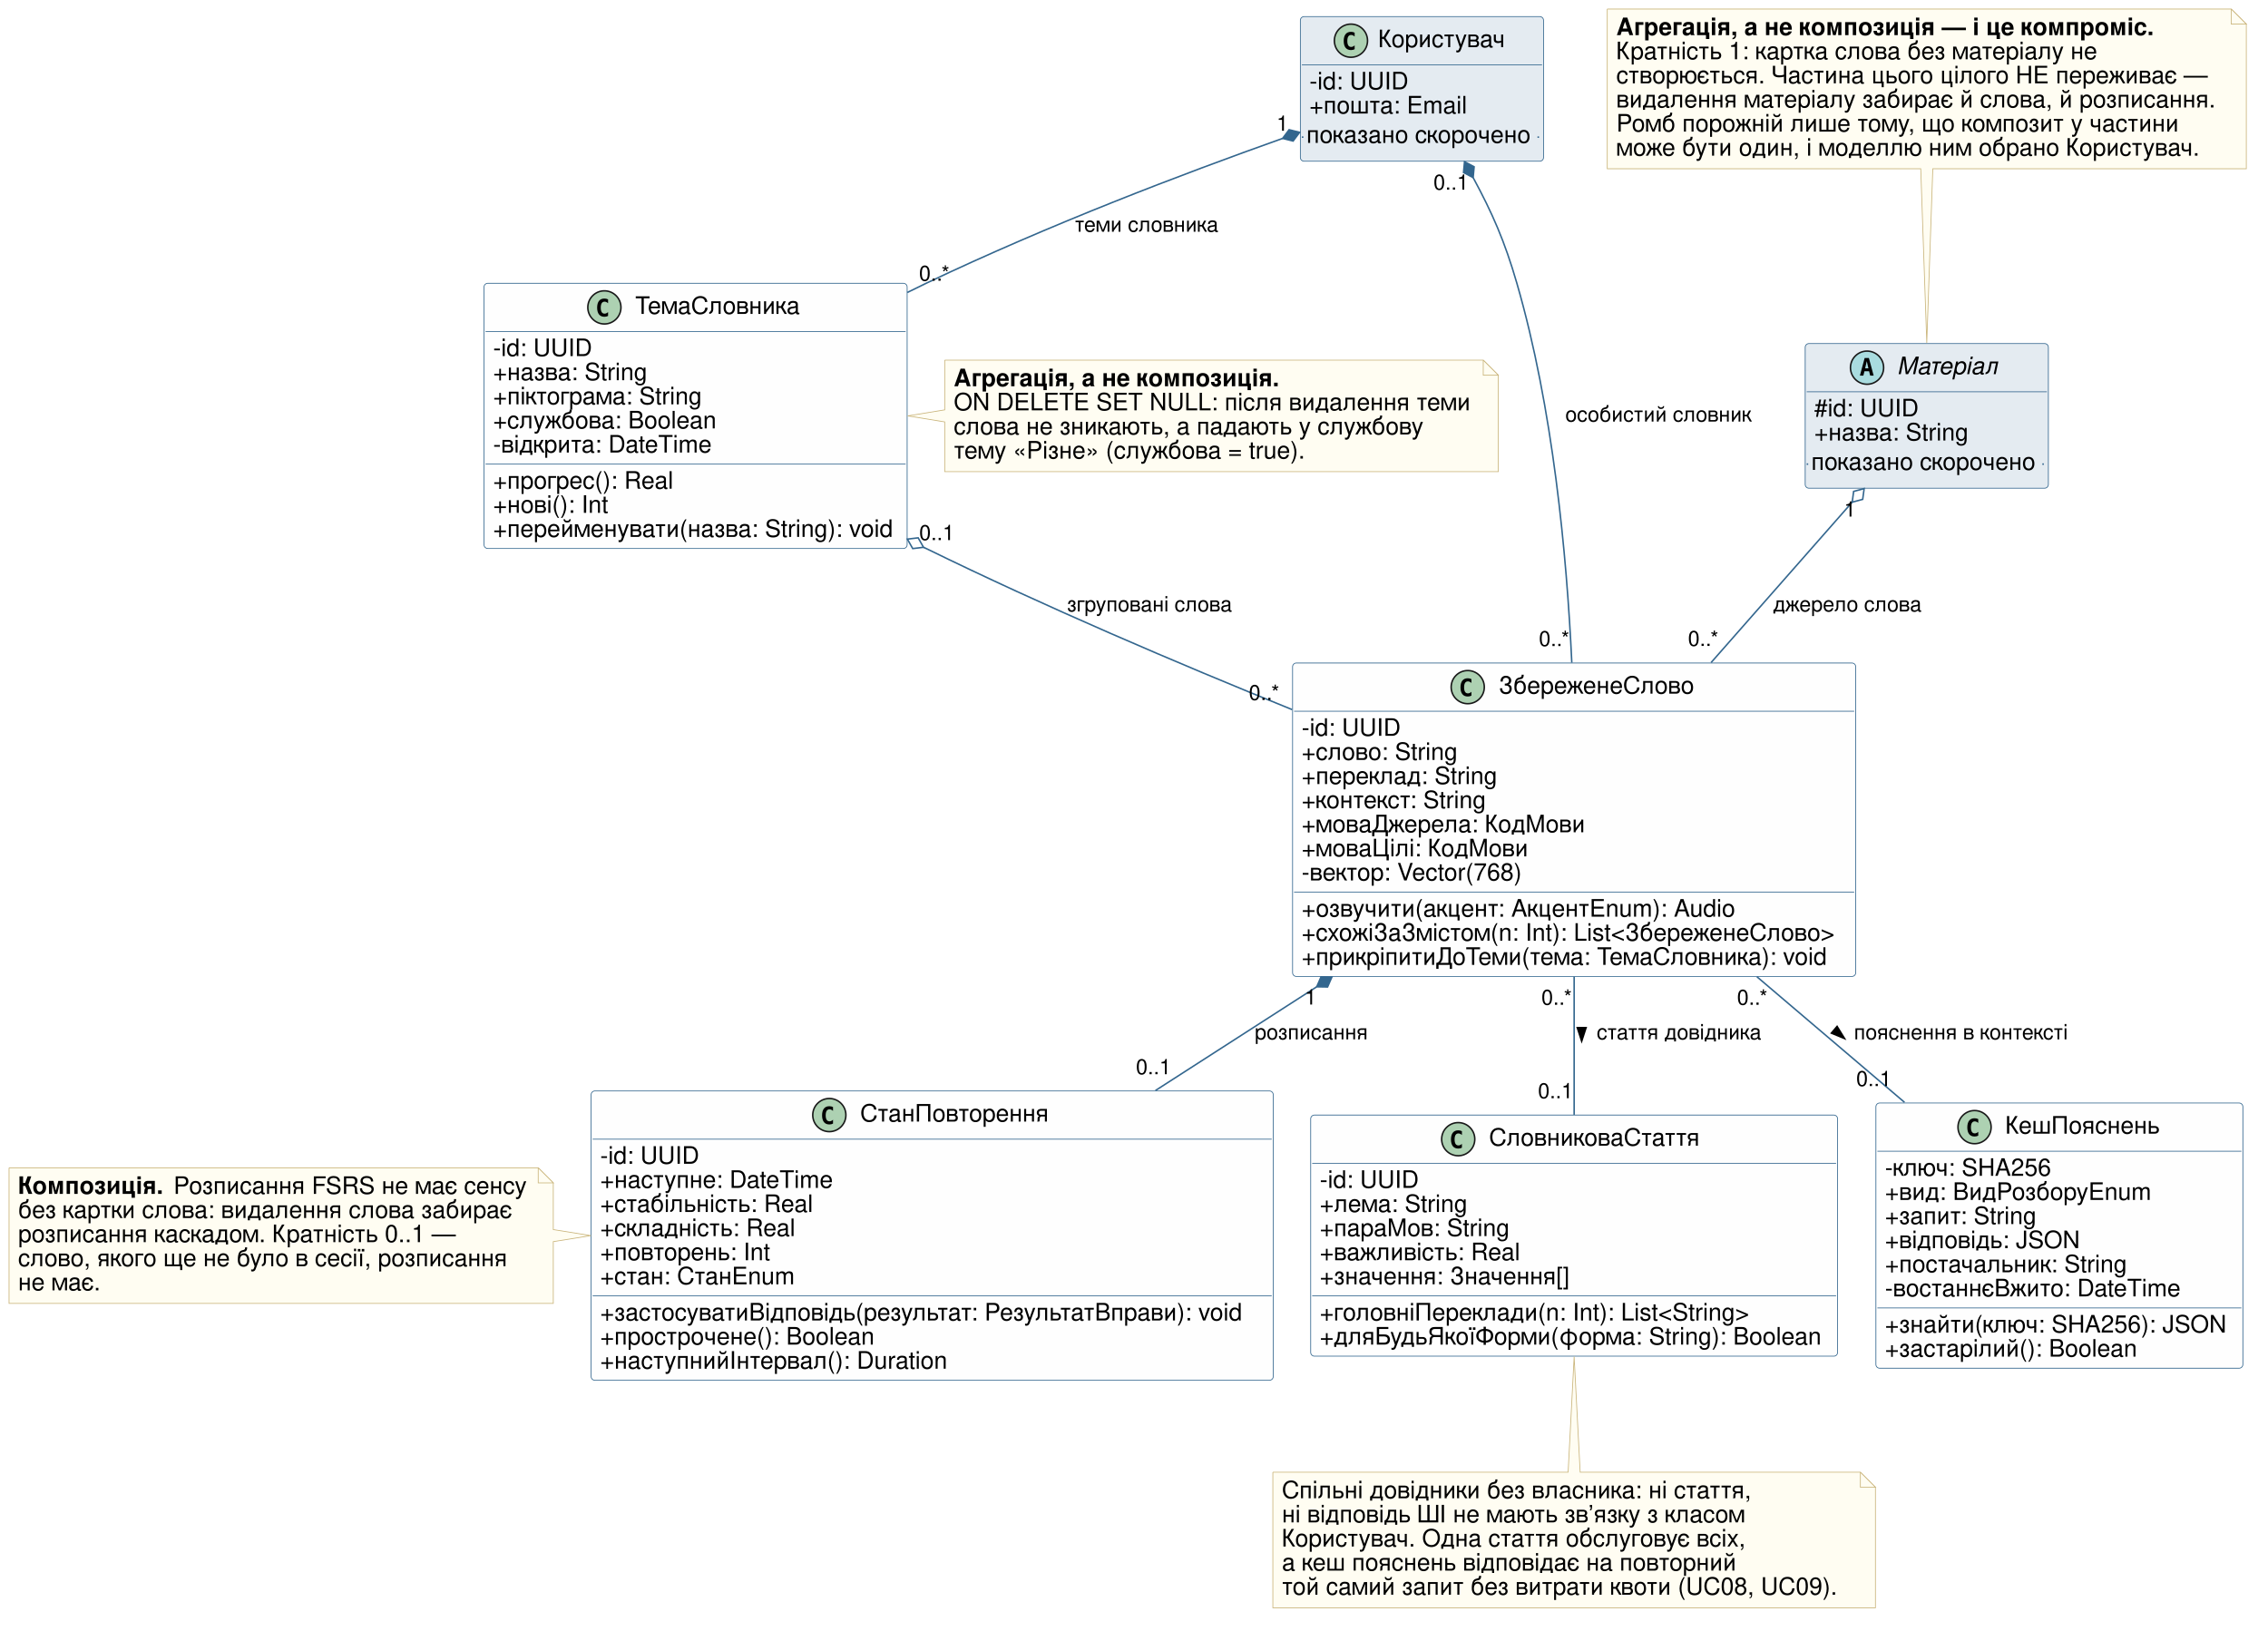
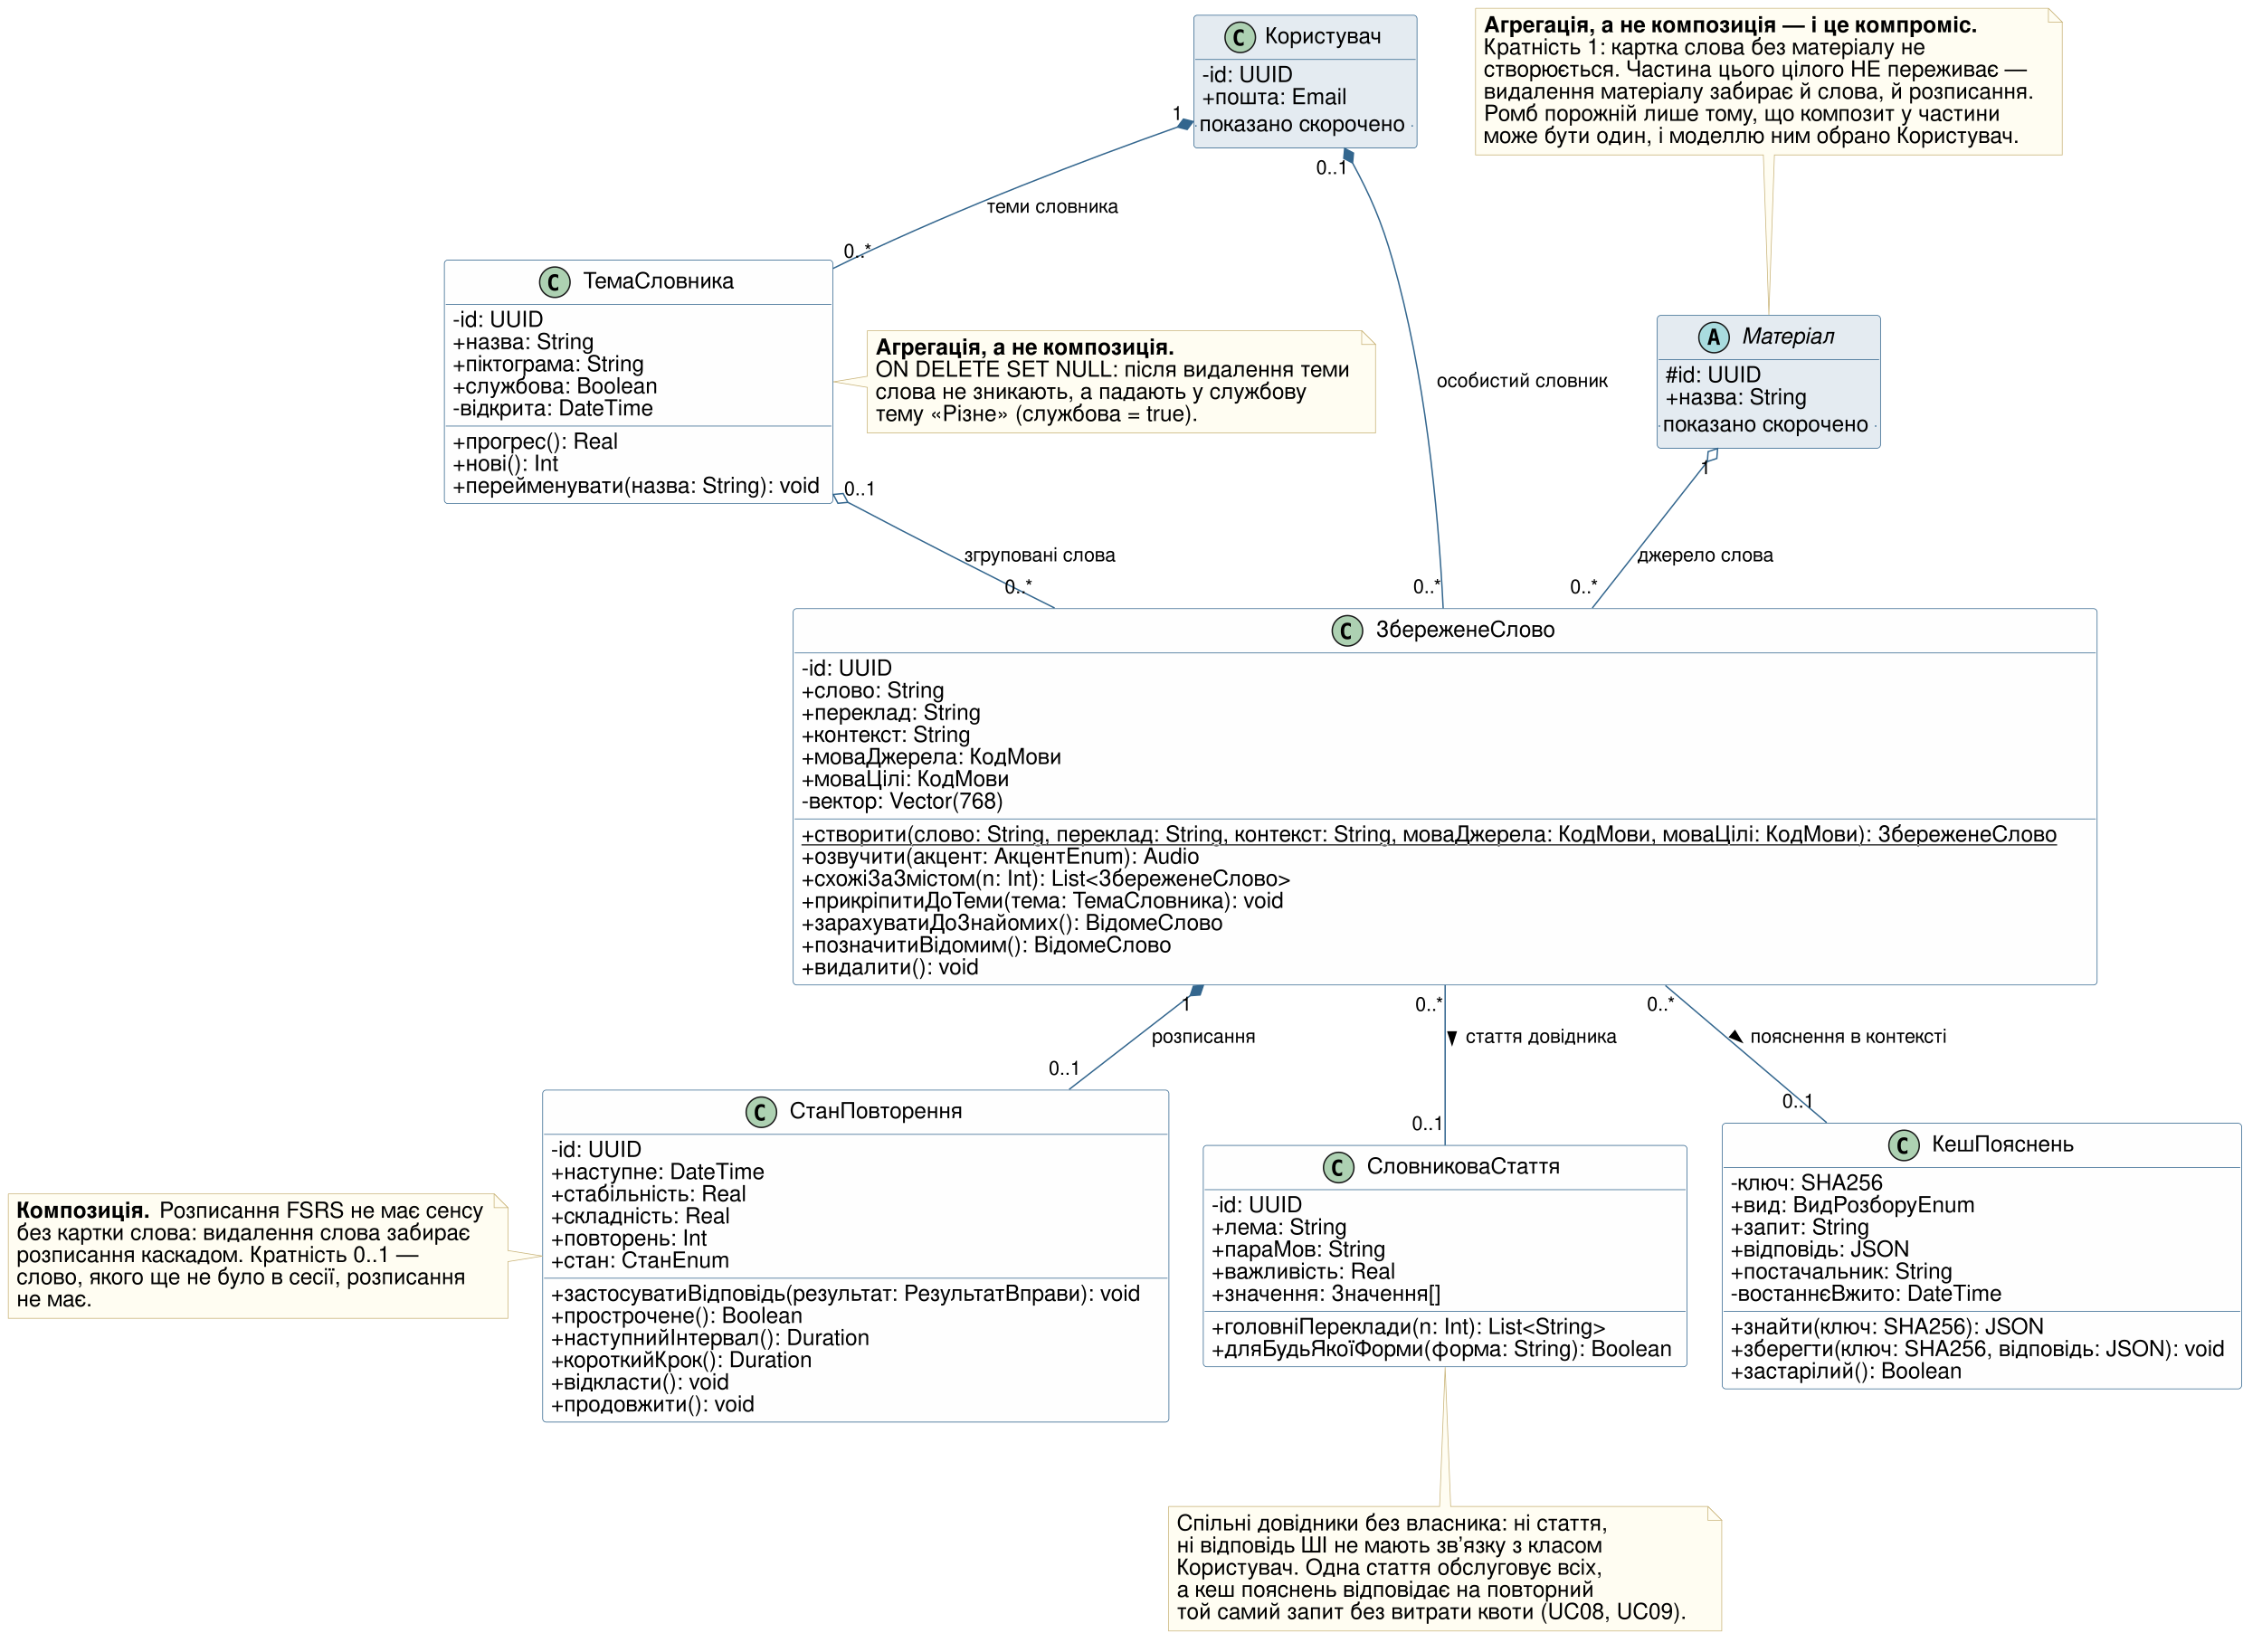
- <svg xmlns="http://www.w3.org/2000/svg" version="1.1" data-diagram-type="CLASS" style="width:1505px;height:1082px;background:#FFFFFF;" width="1505px" height="1082px" viewBox="0 0 1505 1082" zoomAndPan="magnify" preserveAspectRatio="none" contentStyleType="text/css">
+ <svg xmlns="http://www.w3.org/2000/svg" version="1.1" data-diagram-type="CLASS" style="width:1635px;height:1194px;background:#FFFFFF;" width="1635px" height="1194px" viewBox="0 0 1635 1194" zoomAndPan="magnify" preserveAspectRatio="none" contentStyleType="text/css">
  <defs />
  <g font-family="sans-serif" lengthAdjust="spacing">
    <g class="entity" data-qualified-name=".........." id="ent0001" data-source-line="22">
      <rect x="862.89" y="11" width="161.367" height="96" fill="#E4EBF1" style="stroke:#33668E;stroke-width:0.5;" rx="2.5" ry="2.5" />
      <ellipse cx="896.47" cy="27" rx="11" ry="11" fill="#ADD1B2" style="stroke:#181818;stroke-width:1;" />
      <path d="M898.915,32.664 Q898.369,32.945 897.767,33.086 Q897.165,33.227 896.501,33.227 Q894.142,33.227 892.9,31.672 Q891.658,30.117 891.658,27.18 Q891.658,24.234 892.9,22.68 Q894.142,21.125 896.501,21.125 Q897.165,21.125 897.775,21.266 Q898.384,21.406 898.915,21.688 L898.915,24.25 Q898.322,23.703 897.763,23.449 Q897.204,23.195 896.611,23.195 Q895.345,23.195 894.701,24.199 Q894.056,25.203 894.056,27.18 Q894.056,29.148 894.701,30.152 Q895.345,31.156 896.611,31.156 Q897.204,31.156 897.763,30.902 Q898.322,30.648 898.915,30.102 Z " fill="#000" />
      <text x="914.599" y="31.32" fill="#000" font-size="16" textLength="88.078" font-family="'Helvetica'">Користувач</text>
      <line x1="863.89" y1="43" x2="1023.257" y2="43" style="stroke:#33668E;stroke-width:0.5;" />
      <text x="868.89" y="59.32" fill="#000" font-size="16" textLength="65.781" font-family="'Helvetica'">-id: UUID</text>
      <text x="868.89" y="75.32" fill="#000" font-size="16" textLength="105.383" font-family="'Helvetica'">+пошта: Email</text>
      <line x1="863.89" y1="91" x2="866.89" y2="91" style="stroke:#33668E;stroke-width:1;stroke-dasharray:1,2;" />
      <text x="866.89" y="94.82" fill="#000" font-size="16" textLength="153.367" font-family="'Helvetica'">показано скорочено</text>
      <line x1="1020.257" y1="91" x2="1023.257" y2="91" style="stroke:#33668E;stroke-width:1;stroke-dasharray:1,2;" />
    </g>
    <g class="entity" data-qualified-name="........" id="ent0002" data-source-line="28">
      <rect x="1197.89" y="228" width="161.367" height="96" fill="#E4EBF1" style="stroke:#33668E;stroke-width:0.5;" rx="2.5" ry="2.5" />
      <ellipse cx="1238.937" cy="244" rx="11" ry="11" fill="#A9DCDF" style="stroke:#181818;stroke-width:1;" />
      <path d="M1238.75,239.695 L1237.664,244.469 L1239.844,244.469 Z M1237.344,237.586 L1240.164,237.586 L1243.312,249.25 L1241.008,249.25 L1240.289,246.367 L1237.203,246.367 L1236.5,249.25 L1234.195,249.25 Z " fill="#000" />
      <text x="1258.726" y="248.32" fill="#000" font-size="16" textLength="71.484" font-style="italic" font-family="'Helvetica'">Матеріал</text>
      <line x1="1198.89" y1="260" x2="1358.257" y2="260" style="stroke:#33668E;stroke-width:0.5;" />
      <text x="1203.89" y="276.32" fill="#000" font-size="16" textLength="69.352" font-family="'Helvetica'">#id: UUID</text>
      <text x="1203.89" y="292.32" fill="#000" font-size="16" textLength="103.492" font-family="'Helvetica'">+назва: String</text>
      <line x1="1198.89" y1="308" x2="1201.89" y2="308" style="stroke:#33668E;stroke-width:1;stroke-dasharray:1,2;" />
      <text x="1201.89" y="311.82" fill="#000" font-size="16" textLength="153.367" font-family="'Helvetica'">показано скорочено</text>
      <line x1="1355.257" y1="308" x2="1358.257" y2="308" style="stroke:#33668E;stroke-width:1;stroke-dasharray:1,2;" />
    </g>
    <g class="entity" data-qualified-name=".............." id="ent0003" data-source-line="34">
-       <rect x="857.73" y="440" width="373.688" height="208" fill="#FEFEFE" style="stroke:#33668E;stroke-width:0.5;" rx="2.5" ry="2.5" />
-       <ellipse cx="973.96" cy="456" rx="11" ry="11" fill="#ADD1B2" style="stroke:#181818;stroke-width:1;" />
-       <path d="M976.406,461.664 Q975.859,461.945 975.257,462.086 Q974.656,462.227 973.992,462.227 Q971.632,462.227 970.39,460.672 Q969.148,459.117 969.148,456.18 Q969.148,453.234 970.39,451.68 Q971.632,450.125 973.992,450.125 Q974.656,450.125 975.265,450.266 Q975.875,450.406 976.406,450.688 L976.406,453.25 Q975.812,452.703 975.253,452.449 Q974.695,452.195 974.101,452.195 Q972.835,452.195 972.191,453.199 Q971.546,454.203 971.546,456.18 Q971.546,458.148 972.191,459.152 Q972.835,460.156 974.101,460.156 Q974.695,460.156 975.253,459.902 Q975.812,459.648 976.406,459.102 Z " fill="#000" />
-       <text x="994.46" y="460.32" fill="#000" font-size="16" textLength="132.727" font-family="'Helvetica'">ЗбереженеСлово</text>
-       <line x1="858.73" y1="472" x2="1230.418" y2="472" style="stroke:#33668E;stroke-width:0.5;" />
-       <text x="863.73" y="488.32" fill="#000" font-size="16" textLength="65.781" font-family="'Helvetica'">-id: UUID</text>
-       <text x="863.73" y="504.32" fill="#000" font-size="16" textLength="103.781" font-family="'Helvetica'">+слово: String</text>
-       <text x="863.73" y="520.32" fill="#000" font-size="16" textLength="132.172" font-family="'Helvetica'">+переклад: String</text>
-       <text x="863.73" y="536.32" fill="#000" font-size="16" textLength="128.258" font-family="'Helvetica'">+контекст: String</text>
-       <text x="863.73" y="552.32" fill="#000" font-size="16" textLength="193.523" font-family="'Helvetica'">+моваДжерела: КодМови</text>
-       <text x="863.73" y="568.32" fill="#000" font-size="16" textLength="153.055" font-family="'Helvetica'">+моваЦілі: КодМови</text>
-       <text x="863.73" y="584.32" fill="#000" font-size="16" textLength="150.039" font-family="'Helvetica'">-вектор: Vector(768)</text>
-       <line x1="858.73" y1="592" x2="1230.418" y2="592" style="stroke:#33668E;stroke-width:0.5;" />
-       <text x="863.73" y="608.32" fill="#000" font-size="16" textLength="296.586" font-family="'Helvetica'">+озвучити(акцент: АкцентEnum): Audio</text>
-       <text x="863.73" y="624.32" fill="#000" font-size="16" textLength="361.688" font-family="'Helvetica'">+схожіЗаЗмістом(n: Int): List&lt;ЗбереженеСлово&gt;</text>
-       <text x="863.73" y="640.32" fill="#000" font-size="16" textLength="358.82" font-family="'Helvetica'">+прикріпитиДоТеми(тема: ТемаСловника): void</text>
-     </g>
-     <g class="entity" data-qualified-name="............" id="ent0004" data-source-line="47">
+       <rect x="573.33" y="440" width="942.484" height="272" fill="#FEFEFE" style="stroke:#33668E;stroke-width:0.5;" rx="2.5" ry="2.5" />
+       <ellipse cx="973.959" cy="456" rx="11" ry="11" fill="#ADD1B2" style="stroke:#181818;stroke-width:1;" />
+       <path d="M976.404,461.664 Q975.857,461.945 975.256,462.086 Q974.654,462.227 973.99,462.227 Q971.631,462.227 970.389,460.672 Q969.146,459.117 969.146,456.18 Q969.146,453.234 970.389,451.68 Q971.631,450.125 973.99,450.125 Q974.654,450.125 975.264,450.266 Q975.873,450.406 976.404,450.688 L976.404,453.25 Q975.81,452.703 975.252,452.449 Q974.693,452.195 974.1,452.195 Q972.834,452.195 972.189,453.199 Q971.545,454.203 971.545,456.18 Q971.545,458.148 972.189,459.152 Q972.834,460.156 974.1,460.156 Q974.693,460.156 975.252,459.902 Q975.81,459.648 976.404,459.102 Z " fill="#000" />
+       <text x="994.459" y="460.32" fill="#000" font-size="16" textLength="132.727" font-family="'Helvetica'">ЗбереженеСлово</text>
+       <line x1="574.33" y1="472" x2="1514.814" y2="472" style="stroke:#33668E;stroke-width:0.5;" />
+       <text x="579.33" y="488.32" fill="#000" font-size="16" textLength="65.781" font-family="'Helvetica'">-id: UUID</text>
+       <text x="579.33" y="504.32" fill="#000" font-size="16" textLength="103.781" font-family="'Helvetica'">+слово: String</text>
+       <text x="579.33" y="520.32" fill="#000" font-size="16" textLength="132.172" font-family="'Helvetica'">+переклад: String</text>
+       <text x="579.33" y="536.32" fill="#000" font-size="16" textLength="128.258" font-family="'Helvetica'">+контекст: String</text>
+       <text x="579.33" y="552.32" fill="#000" font-size="16" textLength="193.523" font-family="'Helvetica'">+моваДжерела: КодМови</text>
+       <text x="579.33" y="568.32" fill="#000" font-size="16" textLength="153.055" font-family="'Helvetica'">+моваЦілі: КодМови</text>
+       <text x="579.33" y="584.32" fill="#000" font-size="16" textLength="150.039" font-family="'Helvetica'">-вектор: Vector(768)</text>
+       <line x1="574.33" y1="592" x2="1514.814" y2="592" style="stroke:#33668E;stroke-width:0.5;" />
+       <text x="579.33" y="608.32" fill="#000" font-size="16" textLength="930.484" text-decoration="underline" font-family="'Helvetica'">+створити(слово: String, переклад: String, контекст: String, моваДжерела: КодМови, моваЦілі: КодМови): ЗбереженеСлово</text>
+       <text x="579.33" y="624.32" fill="#000" font-size="16" textLength="296.586" font-family="'Helvetica'">+озвучити(акцент: АкцентEnum): Audio</text>
+       <text x="579.33" y="640.32" fill="#000" font-size="16" textLength="361.688" font-family="'Helvetica'">+схожіЗаЗмістом(n: Int): List&lt;ЗбереженеСлово&gt;</text>
+       <text x="579.33" y="656.32" fill="#000" font-size="16" textLength="358.82" font-family="'Helvetica'">+прикріпитиДоТеми(тема: ТемаСловника): void</text>
+       <text x="579.33" y="672.32" fill="#000" font-size="16" textLength="309.063" font-family="'Helvetica'">+зарахуватиДоЗнайомих(): ВідомеСлово</text>
+       <text x="579.33" y="688.32" fill="#000" font-size="16" textLength="270.914" font-family="'Helvetica'">+позначитиВідомим(): ВідомеСлово</text>
+       <text x="579.33" y="704.32" fill="#000" font-size="16" textLength="130.797" font-family="'Helvetica'">+видалити(): void</text>
+     </g>
+     <g class="entity" data-qualified-name="............" id="ent0004" data-source-line="51">
      <rect x="321.19" y="188" width="280.773" height="176" fill="#FEFEFE" style="stroke:#33668E;stroke-width:0.5;" rx="2.5" ry="2.5" />
      <ellipse cx="401.061" cy="204" rx="11" ry="11" fill="#ADD1B2" style="stroke:#181818;stroke-width:1;" />
      <path d="M403.506,209.664 Q402.96,209.945 402.358,210.086 Q401.756,210.227 401.092,210.227 Q398.733,210.227 397.491,208.672 Q396.249,207.117 396.249,204.18 Q396.249,201.234 397.491,199.68 Q398.733,198.125 401.092,198.125 Q401.756,198.125 402.366,198.266 Q402.975,198.406 403.506,198.688 L403.506,201.25 Q402.913,200.703 402.354,200.449 Q401.795,200.195 401.202,200.195 Q399.936,200.195 399.292,201.199 Q398.647,202.203 398.647,204.18 Q398.647,206.148 399.292,207.152 Q399.936,208.156 401.202,208.156 Q401.795,208.156 402.354,207.902 Q402.913,207.648 403.506,207.102 Z " fill="#000" />
      <text x="421.561" y="208.32" fill="#000" font-size="16" textLength="112.531" font-family="'Helvetica'">ТемаСловника</text>
      <line x1="322.19" y1="220" x2="600.963" y2="220" style="stroke:#33668E;stroke-width:0.5;" />
      <text x="327.19" y="236.32" fill="#000" font-size="16" textLength="65.781" font-family="'Helvetica'">-id: UUID</text>
      <text x="327.19" y="252.32" fill="#000" font-size="16" textLength="103.492" font-family="'Helvetica'">+назва: String</text>
      <text x="327.19" y="268.32" fill="#000" font-size="16" textLength="141.945" font-family="'Helvetica'">+піктограма: String</text>
      <text x="327.19" y="284.32" fill="#000" font-size="16" textLength="150.078" font-family="'Helvetica'">+службова: Boolean</text>
      <text x="327.19" y="300.32" fill="#000" font-size="16" textLength="149.484" font-family="'Helvetica'">-відкрита: DateTime</text>
      <line x1="322.19" y1="308" x2="600.963" y2="308" style="stroke:#33668E;stroke-width:0.5;" />
      <text x="327.19" y="324.32" fill="#000" font-size="16" textLength="120.734" font-family="'Helvetica'">+прогрес(): Real</text>
      <text x="327.19" y="340.32" fill="#000" font-size="16" textLength="76.797" font-family="'Helvetica'">+нові(): Int</text>
      <text x="327.19" y="356.32" fill="#000" font-size="16" textLength="268.773" font-family="'Helvetica'">+перейменувати(назва: String): void</text>
    </g>
-     <g class="entity" data-qualified-name=".............." id="ent0005" data-source-line="58">
-       <rect x="392.25" y="724" width="452.648" height="192" fill="#FEFEFE" style="stroke:#33668E;stroke-width:0.5;" rx="2.5" ry="2.5" />
-       <ellipse cx="550.328" cy="740" rx="11" ry="11" fill="#ADD1B2" style="stroke:#181818;stroke-width:1;" />
-       <path d="M552.773,745.664 Q552.227,745.945 551.625,746.086 Q551.023,746.227 550.359,746.227 Q548,746.227 546.758,744.672 Q545.516,743.117 545.516,740.18 Q545.516,737.234 546.758,735.68 Q548,734.125 550.359,734.125 Q551.023,734.125 551.633,734.266 Q552.242,734.406 552.773,734.688 L552.773,737.25 Q552.18,736.703 551.621,736.449 Q551.063,736.195 550.469,736.195 Q549.203,736.195 548.559,737.199 Q547.914,738.203 547.914,740.18 Q547.914,742.148 548.559,743.152 Q549.203,744.156 550.469,744.156 Q551.063,744.156 551.621,743.902 Q552.18,743.648 552.773,743.102 Z " fill="#000" />
-       <text x="570.828" y="744.32" fill="#000" font-size="16" textLength="127.992" font-family="'Helvetica'">СтанПовторення</text>
-       <line x1="393.25" y1="756" x2="843.898" y2="756" style="stroke:#33668E;stroke-width:0.5;" />
-       <text x="398.25" y="772.32" fill="#000" font-size="16" textLength="65.781" font-family="'Helvetica'">-id: UUID</text>
-       <text x="398.25" y="788.32" fill="#000" font-size="16" textLength="156.078" font-family="'Helvetica'">+наступне: DateTime</text>
-       <text x="398.25" y="804.32" fill="#000" font-size="16" textLength="142.117" font-family="'Helvetica'">+стабільність: Real</text>
-       <text x="398.25" y="820.32" fill="#000" font-size="16" textLength="132.133" font-family="'Helvetica'">+складність: Real</text>
-       <text x="398.25" y="836.32" fill="#000" font-size="16" textLength="114.172" font-family="'Helvetica'">+повторень: Int</text>
-       <text x="398.25" y="852.32" fill="#000" font-size="16" textLength="131.18" font-family="'Helvetica'">+стан: СтанEnum</text>
-       <line x1="393.25" y1="860" x2="843.898" y2="860" style="stroke:#33668E;stroke-width:0.5;" />
-       <text x="398.25" y="876.32" fill="#000" font-size="16" textLength="440.648" font-family="'Helvetica'">+застосуватиВідповідь(результат: РезультатВправи): void</text>
-       <text x="398.25" y="892.32" fill="#000" font-size="16" textLength="183.406" font-family="'Helvetica'">+прострочене(): Boolean</text>
-       <text x="398.25" y="908.32" fill="#000" font-size="16" textLength="233.625" font-family="'Helvetica'">+наступнийІнтервал(): Duration</text>
-     </g>
-     <g class="entity" data-qualified-name="................" id="ent0006" data-source-line="70">
-       <rect x="869.75" y="740" width="349.648" height="160" fill="#FEFEFE" style="stroke:#33668E;stroke-width:0.5;" rx="2.5" ry="2.5" />
-       <ellipse cx="967.648" cy="756" rx="11" ry="11" fill="#ADD1B2" style="stroke:#181818;stroke-width:1;" />
-       <path d="M970.094,761.664 Q969.547,761.945 968.945,762.086 Q968.344,762.227 967.68,762.227 Q965.32,762.227 964.078,760.672 Q962.836,759.117 962.836,756.18 Q962.836,753.234 964.078,751.68 Q965.32,750.125 967.68,750.125 Q968.344,750.125 968.953,750.266 Q969.563,750.406 970.094,750.688 L970.094,753.25 Q969.5,752.703 968.941,752.449 Q968.383,752.195 967.789,752.195 Q966.523,752.195 965.879,753.199 Q965.234,754.203 965.234,756.18 Q965.234,758.148 965.879,759.152 Q966.523,760.156 967.789,760.156 Q968.383,760.156 968.941,759.902 Q969.5,759.648 970.094,759.102 Z " fill="#000" />
-       <text x="988.148" y="760.32" fill="#000" font-size="16" textLength="145.352" font-family="'Helvetica'">СловниковаСтаття</text>
-       <line x1="870.75" y1="772" x2="1218.398" y2="772" style="stroke:#33668E;stroke-width:0.5;" />
-       <text x="875.75" y="788.32" fill="#000" font-size="16" textLength="65.781" font-family="'Helvetica'">-id: UUID</text>
-       <text x="875.75" y="804.32" fill="#000" font-size="16" textLength="97.672" font-family="'Helvetica'">+лема: String</text>
-       <text x="875.75" y="820.32" fill="#000" font-size="16" textLength="126.617" font-family="'Helvetica'">+параМов: String</text>
-       <text x="875.75" y="836.32" fill="#000" font-size="16" textLength="136.117" font-family="'Helvetica'">+важливість: Real</text>
-       <text x="875.75" y="852.32" fill="#000" font-size="16" textLength="169.844" font-family="'Helvetica'">+значення: Значення[]</text>
+     <g class="entity" data-qualified-name=".............." id="ent0005" data-source-line="62">
+       <rect x="392.25" y="788" width="452.648" height="240" fill="#FEFEFE" style="stroke:#33668E;stroke-width:0.5;" rx="2.5" ry="2.5" />
+       <ellipse cx="550.328" cy="804" rx="11" ry="11" fill="#ADD1B2" style="stroke:#181818;stroke-width:1;" />
+       <path d="M552.773,809.664 Q552.227,809.945 551.625,810.086 Q551.023,810.227 550.359,810.227 Q548,810.227 546.758,808.672 Q545.516,807.117 545.516,804.18 Q545.516,801.234 546.758,799.68 Q548,798.125 550.359,798.125 Q551.023,798.125 551.633,798.266 Q552.242,798.406 552.773,798.688 L552.773,801.25 Q552.18,800.703 551.621,800.449 Q551.063,800.195 550.469,800.195 Q549.203,800.195 548.559,801.199 Q547.914,802.203 547.914,804.18 Q547.914,806.148 548.559,807.152 Q549.203,808.156 550.469,808.156 Q551.063,808.156 551.621,807.902 Q552.18,807.648 552.773,807.102 Z " fill="#000" />
+       <text x="570.828" y="808.32" fill="#000" font-size="16" textLength="127.992" font-family="'Helvetica'">СтанПовторення</text>
+       <line x1="393.25" y1="820" x2="843.898" y2="820" style="stroke:#33668E;stroke-width:0.5;" />
+       <text x="398.25" y="836.32" fill="#000" font-size="16" textLength="65.781" font-family="'Helvetica'">-id: UUID</text>
+       <text x="398.25" y="852.32" fill="#000" font-size="16" textLength="156.078" font-family="'Helvetica'">+наступне: DateTime</text>
+       <text x="398.25" y="868.32" fill="#000" font-size="16" textLength="142.117" font-family="'Helvetica'">+стабільність: Real</text>
+       <text x="398.25" y="884.32" fill="#000" font-size="16" textLength="132.133" font-family="'Helvetica'">+складність: Real</text>
+       <text x="398.25" y="900.32" fill="#000" font-size="16" textLength="114.172" font-family="'Helvetica'">+повторень: Int</text>
+       <text x="398.25" y="916.32" fill="#000" font-size="16" textLength="131.18" font-family="'Helvetica'">+стан: СтанEnum</text>
+       <line x1="393.25" y1="924" x2="843.898" y2="924" style="stroke:#33668E;stroke-width:0.5;" />
+       <text x="398.25" y="940.32" fill="#000" font-size="16" textLength="440.648" font-family="'Helvetica'">+застосуватиВідповідь(результат: РезультатВправи): void</text>
+       <text x="398.25" y="956.32" fill="#000" font-size="16" textLength="183.406" font-family="'Helvetica'">+прострочене(): Boolean</text>
+       <text x="398.25" y="972.32" fill="#000" font-size="16" textLength="233.625" font-family="'Helvetica'">+наступнийІнтервал(): Duration</text>
+       <text x="398.25" y="988.32" fill="#000" font-size="16" textLength="197.5" font-family="'Helvetica'">+короткийКрок(): Duration</text>
+       <text x="398.25" y="1004.32" fill="#000" font-size="16" textLength="132.445" font-family="'Helvetica'">+відкласти(): void</text>
+       <text x="398.25" y="1020.32" fill="#000" font-size="16" textLength="151.445" font-family="'Helvetica'">+продовжити(): void</text>
+     </g>
+     <g class="entity" data-qualified-name="................" id="ent0006" data-source-line="77">
+       <rect x="869.75" y="828" width="349.648" height="160" fill="#FEFEFE" style="stroke:#33668E;stroke-width:0.5;" rx="2.5" ry="2.5" />
+       <ellipse cx="967.648" cy="844" rx="11" ry="11" fill="#ADD1B2" style="stroke:#181818;stroke-width:1;" />
+       <path d="M970.094,849.664 Q969.547,849.945 968.945,850.086 Q968.344,850.227 967.68,850.227 Q965.32,850.227 964.078,848.672 Q962.836,847.117 962.836,844.18 Q962.836,841.234 964.078,839.68 Q965.32,838.125 967.68,838.125 Q968.344,838.125 968.953,838.266 Q969.563,838.406 970.094,838.688 L970.094,841.25 Q969.5,840.703 968.941,840.449 Q968.383,840.195 967.789,840.195 Q966.523,840.195 965.879,841.199 Q965.234,842.203 965.234,844.18 Q965.234,846.148 965.879,847.152 Q966.523,848.156 967.789,848.156 Q968.383,848.156 968.941,847.902 Q969.5,847.648 970.094,847.102 Z " fill="#000" />
+       <text x="988.148" y="848.32" fill="#000" font-size="16" textLength="145.352" font-family="'Helvetica'">СловниковаСтаття</text>
      <line x1="870.75" y1="860" x2="1218.398" y2="860" style="stroke:#33668E;stroke-width:0.5;" />
-       <text x="875.75" y="876.32" fill="#000" font-size="16" textLength="288.633" font-family="'Helvetica'">+головніПереклади(n: Int): List&lt;String&gt;</text>
-       <text x="875.75" y="892.32" fill="#000" font-size="16" textLength="337.648" font-family="'Helvetica'">+дляБудьЯкоїФорми(форма: String): Boolean</text>
-     </g>
-     <g class="entity" data-qualified-name="..........." id="ent0007" data-source-line="80">
-       <rect x="1244.81" y="732" width="243.523" height="176" fill="#FEFEFE" style="stroke:#33668E;stroke-width:0.5;" rx="2.5" ry="2.5" />
-       <ellipse cx="1310.279" cy="748" rx="11" ry="11" fill="#ADD1B2" style="stroke:#181818;stroke-width:1;" />
-       <path d="M1312.724,753.664 Q1312.177,753.945 1311.576,754.086 Q1310.974,754.227 1310.31,754.227 Q1307.951,754.227 1306.708,752.672 Q1305.466,751.117 1305.466,748.18 Q1305.466,745.234 1306.708,743.68 Q1307.951,742.125 1310.31,742.125 Q1310.974,742.125 1311.583,742.266 Q1312.193,742.406 1312.724,742.688 L1312.724,745.25 Q1312.13,744.703 1311.572,744.449 Q1311.013,744.195 1310.419,744.195 Q1309.154,744.195 1308.509,745.199 Q1307.865,746.203 1307.865,748.18 Q1307.865,750.148 1308.509,751.152 Q1309.154,752.156 1310.419,752.156 Q1311.013,752.156 1311.572,751.902 Q1312.13,751.648 1312.724,751.102 Z " fill="#000" />
-       <text x="1330.779" y="752.32" fill="#000" font-size="16" textLength="104.086" font-family="'Helvetica'">КешПояснень</text>
-       <line x1="1245.81" y1="764" x2="1487.333" y2="764" style="stroke:#33668E;stroke-width:0.5;" />
-       <text x="1250.81" y="780.32" fill="#000" font-size="16" textLength="112.82" font-family="'Helvetica'">-ключ: SHA256</text>
-       <text x="1250.81" y="796.32" fill="#000" font-size="16" textLength="179.797" font-family="'Helvetica'">+вид: ВидРозборуEnum</text>
-       <text x="1250.81" y="812.32" fill="#000" font-size="16" textLength="103.164" font-family="'Helvetica'">+запит: String</text>
-       <text x="1250.81" y="828.32" fill="#000" font-size="16" textLength="130.727" font-family="'Helvetica'">+відповідь: JSON</text>
-       <text x="1250.81" y="844.32" fill="#000" font-size="16" textLength="164.414" font-family="'Helvetica'">+постачальник: String</text>
-       <text x="1250.81" y="860.32" fill="#000" font-size="16" textLength="201.313" font-family="'Helvetica'">-востаннєВжито: DateTime</text>
-       <line x1="1245.81" y1="868" x2="1487.333" y2="868" style="stroke:#33668E;stroke-width:0.5;" />
-       <text x="1250.81" y="884.32" fill="#000" font-size="16" textLength="231.523" font-family="'Helvetica'">+знайти(ключ: SHA256): JSON</text>
-       <text x="1250.81" y="900.32" fill="#000" font-size="16" textLength="169.719" font-family="'Helvetica'">+застарілий(): Boolean</text>
-     </g>
-     <g class="entity" data-qualified-name="GMN15" id="ent0016" data-source-line="105">
+       <text x="875.75" y="876.32" fill="#000" font-size="16" textLength="65.781" font-family="'Helvetica'">-id: UUID</text>
+       <text x="875.75" y="892.32" fill="#000" font-size="16" textLength="97.672" font-family="'Helvetica'">+лема: String</text>
+       <text x="875.75" y="908.32" fill="#000" font-size="16" textLength="126.617" font-family="'Helvetica'">+параМов: String</text>
+       <text x="875.75" y="924.32" fill="#000" font-size="16" textLength="136.117" font-family="'Helvetica'">+важливість: Real</text>
+       <text x="875.75" y="940.32" fill="#000" font-size="16" textLength="169.844" font-family="'Helvetica'">+значення: Значення[]</text>
+       <line x1="870.75" y1="948" x2="1218.398" y2="948" style="stroke:#33668E;stroke-width:0.5;" />
+       <text x="875.75" y="964.32" fill="#000" font-size="16" textLength="288.633" font-family="'Helvetica'">+головніПереклади(n: Int): List&lt;String&gt;</text>
+       <text x="875.75" y="980.32" fill="#000" font-size="16" textLength="337.648" font-family="'Helvetica'">+дляБудьЯкоїФорми(форма: String): Boolean</text>
+     </g>
+     <g class="entity" data-qualified-name="..........." id="ent0007" data-source-line="87">
+       <rect x="1244.88" y="812" width="375.383" height="192" fill="#FEFEFE" style="stroke:#33668E;stroke-width:0.5;" rx="2.5" ry="2.5" />
+       <ellipse cx="1376.278" cy="828" rx="11" ry="11" fill="#ADD1B2" style="stroke:#181818;stroke-width:1;" />
+       <path d="M1378.724,833.664 Q1378.177,833.945 1377.575,834.086 Q1376.974,834.227 1376.31,834.227 Q1373.95,834.227 1372.708,832.672 Q1371.466,831.117 1371.466,828.18 Q1371.466,825.234 1372.708,823.68 Q1373.95,822.125 1376.31,822.125 Q1376.974,822.125 1377.583,822.266 Q1378.193,822.406 1378.724,822.688 L1378.724,825.25 Q1378.13,824.703 1377.571,824.449 Q1377.013,824.195 1376.419,824.195 Q1375.153,824.195 1374.509,825.199 Q1373.864,826.203 1373.864,828.18 Q1373.864,830.148 1374.509,831.152 Q1375.153,832.156 1376.419,832.156 Q1377.013,832.156 1377.571,831.902 Q1378.13,831.648 1378.724,831.102 Z " fill="#000" />
+       <text x="1396.778" y="832.32" fill="#000" font-size="16" textLength="104.086" font-family="'Helvetica'">КешПояснень</text>
+       <line x1="1245.88" y1="844" x2="1619.263" y2="844" style="stroke:#33668E;stroke-width:0.5;" />
+       <text x="1250.88" y="860.32" fill="#000" font-size="16" textLength="112.82" font-family="'Helvetica'">-ключ: SHA256</text>
+       <text x="1250.88" y="876.32" fill="#000" font-size="16" textLength="179.797" font-family="'Helvetica'">+вид: ВидРозборуEnum</text>
+       <text x="1250.88" y="892.32" fill="#000" font-size="16" textLength="103.164" font-family="'Helvetica'">+запит: String</text>
+       <text x="1250.88" y="908.32" fill="#000" font-size="16" textLength="130.727" font-family="'Helvetica'">+відповідь: JSON</text>
+       <text x="1250.88" y="924.32" fill="#000" font-size="16" textLength="164.414" font-family="'Helvetica'">+постачальник: String</text>
+       <text x="1250.88" y="940.32" fill="#000" font-size="16" textLength="201.313" font-family="'Helvetica'">-востаннєВжито: DateTime</text>
+       <line x1="1245.88" y1="948" x2="1619.263" y2="948" style="stroke:#33668E;stroke-width:0.5;" />
+       <text x="1250.88" y="964.32" fill="#000" font-size="16" textLength="231.523" font-family="'Helvetica'">+знайти(ключ: SHA256): JSON</text>
+       <text x="1250.88" y="980.32" fill="#000" font-size="16" textLength="363.383" font-family="'Helvetica'">+зберегти(ключ: SHA256, відповідь: JSON): void</text>
+       <text x="1250.88" y="996.32" fill="#000" font-size="16" textLength="169.719" font-family="'Helvetica'">+застарілий(): Boolean</text>
+     </g>
+     <g class="entity" data-qualified-name="GMN15" id="ent0016" data-source-line="113">
      <path d="M1066.54,6 L1066.54,112 A0,0 0 0 0 1066.54,112 L1274.57,112 L1278.57,227.59 L1282.57,112 L1490.61,112 A0,0 0 0 0 1490.61,112 L1490.61,16 L1480.61,6 L1066.54,6 A0,0 0 0 0 1066.54,6" style="stroke:#C9B47A;stroke-width:0.5;" fill="#FFFDF2" />
      <path d="M1480.61,6 L1480.61,16 L1490.61,16 L1480.61,6" style="stroke:#C9B47A;stroke-width:0.5;" fill="#FFFDF2" />
      <text x="1072.54" y="23.32" fill="#000" font-size="16" textLength="361.813" font-weight="700" font-family="'Helvetica'">Агрегація, а не композиція — і це компроміс.</text>
      <text x="1072.54" y="39.32" fill="#000" font-size="16" textLength="327.492" font-family="'Helvetica'">Кратність 1: картка слова без матеріалу не</text>
      <text x="1072.54" y="55.32" fill="#000" font-size="16" textLength="398.281" font-family="'Helvetica'">створюється. Частина цього цілого НЕ переживає —</text>
      <text x="1072.54" y="71.32" fill="#000" font-size="16" textLength="403.07" font-family="'Helvetica'">видалення матеріалу забирає й слова, й розписання.</text>
      <text x="1072.54" y="87.32" fill="#000" font-size="16" textLength="382.078" font-family="'Helvetica'">Ромб порожній лише тому, що композит у частини</text>
      <text x="1072.54" y="103.32" fill="#000" font-size="16" textLength="394.883" font-family="'Helvetica'">може бути один, і моделлю ним обрано Користувач.</text>
    </g>
-     <g class="entity" data-qualified-name="GMN18" id="ent0019" data-source-line="114">
+     <g class="entity" data-qualified-name="GMN18" id="ent0019" data-source-line="122">
      <path d="M626.9,239 L626.9,272 L602.33,276 L626.9,280 L626.9,313 A0,0 0 0 0 626.9,313 L994.252,313 A0,0 0 0 0 994.252,313 L994.252,249 L984.252,239 L626.9,239 A0,0 0 0 0 626.9,239" style="stroke:#C9B47A;stroke-width:0.5;" fill="#FFFDF2" />
      <path d="M984.252,239 L984.252,249 L994.252,249 L984.252,239" style="stroke:#C9B47A;stroke-width:0.5;" fill="#FFFDF2" />
      <text x="632.9" y="256.32" fill="#000" font-size="16" textLength="219.563" font-weight="700" font-family="'Helvetica'">Агрегація, а не композиція.</text>
      <text x="632.9" y="272.32" fill="#000" font-size="16" textLength="346.352" font-family="'Helvetica'">ON DELETE SET NULL: після видалення теми</text>
      <text x="632.9" y="288.32" fill="#000" font-size="16" textLength="318.953" font-family="'Helvetica'">слова не зникають, а падають у службову</text>
      <text x="632.9" y="304.32" fill="#000" font-size="16" textLength="236.297" font-family="'Helvetica'">тему «Різне» (службова = true).</text>
    </g>
-     <g class="entity" data-qualified-name="GMN21" id="ent0022" data-source-line="121">
-       <path d="M844.64,977 L844.64,1067 A0,0 0 0 0 844.64,1067 L1244.507,1067 A0,0 0 0 0 1244.507,1067 L1244.507,987 L1234.507,977 L1048.57,977 L1044.57,900.33 L1040.57,977 L844.64,977 A0,0 0 0 0 844.64,977" style="stroke:#C9B47A;stroke-width:0.5;" fill="#FFFDF2" />
-       <path d="M1234.507,977 L1234.507,987 L1244.507,987 L1234.507,977" style="stroke:#C9B47A;stroke-width:0.5;" fill="#FFFDF2" />
-       <text x="850.64" y="994.32" fill="#000" font-size="16" textLength="320.531" font-family="'Helvetica'">Спільні довідники без власника: ні стаття,</text>
-       <text x="850.64" y="1010.32" fill="#000" font-size="16" textLength="315.148" font-family="'Helvetica'">ні відповідь ШІ не мають звʼязку з класом</text>
-       <text x="850.64" y="1026.32" fill="#000" font-size="16" textLength="315.93" font-family="'Helvetica'">Користувач. Одна стаття обслуговує всіх,</text>
-       <text x="850.64" y="1042.32" fill="#000" font-size="16" textLength="307.102" font-family="'Helvetica'">а кеш пояснень відповідає на повторний</text>
-       <text x="850.64" y="1058.32" fill="#000" font-size="16" textLength="378.867" font-family="'Helvetica'">той самий запит без витрати квоти (UC08, UC09).</text>
-     </g>
-     <g class="entity" data-qualified-name="GMN24" id="ent0025" data-source-line="129">
-       <path d="M6,775 L6,865 A0,0 0 0 0 6,865 L367.148,865 A0,0 0 0 0 367.148,865 L367.148,824 L392.07,820 L367.148,816 L367.148,785 L357.148,775 L6,775 A0,0 0 0 0 6,775" style="stroke:#C9B47A;stroke-width:0.5;" fill="#FFFDF2" />
-       <path d="M357.148,775 L357.148,785 L367.148,785 L357.148,775" style="stroke:#C9B47A;stroke-width:0.5;" fill="#FFFDF2" />
-       <text x="12" y="792.32" fill="#000" font-size="16" textLength="98.672" font-weight="700" font-family="'Helvetica'">Композиція.</text>
-       <text x="115.117" y="792.32" fill="#000" font-size="16" textLength="237.031" font-family="'Helvetica'">Розписання FSRS не має сенсу</text>
-       <text x="12" y="808.32" fill="#000" font-size="16" textLength="335.07" font-family="'Helvetica'">без картки слова: видалення слова забирає</text>
-       <text x="12" y="824.32" fill="#000" font-size="16" textLength="298.063" font-family="'Helvetica'">розписання каскадом. Кратність 0..1 —</text>
-       <text x="12" y="840.32" fill="#000" font-size="16" textLength="328.953" font-family="'Helvetica'">слово, якого ще не було в сесії, розписання</text>
-       <text x="12" y="856.32" fill="#000" font-size="16" textLength="54.242" font-family="'Helvetica'">не має.</text>
-     </g>
-     <g class="link" data-entity-1="ent0001" data-entity-2="ent0003" id="lnk8" data-source-line="92" data-link-type="composition">
-       <path d="M977.543,117.863 C990.253,141.343 998.48,160.05 1006.57,188 C1030.51,270.61 1039.66,367.95 1043.02,439.79" style="stroke:#33668E;stroke-width:1;" fill="none" id="Користувач-backto-ЗбереженеСлово" codeLine="92" />
-       <polygon points="971.83,107.31,971.169,114.491,977.543,117.863,978.204,110.682,971.83,107.31" fill="#33668E" style="stroke:#33668E;stroke-width:1;stroke-linejoin:miter;stroke-miterlimit:10;" />
-       <text x="1038.64" y="279.78" fill="#000" font-size="14" textLength="126.875" font-family="'Helvetica'">особистий словник</text>
-       <text x="951.211" y="125.868" fill="#000" font-size="14" textLength="23.352" font-family="'Helvetica'">0..1</text>
-       <text x="1021.173" y="428.751" fill="#000" font-size="14" textLength="21.014" font-family="'Helvetica'">0..*</text>
-     </g>
-     <g class="link" data-entity-1="ent0001" data-entity-2="ent0004" id="lnk9" data-source-line="93" data-link-type="composition">
-       <path d="M851.105,91.854 C783.655,115.864 697.04,148.77 614.57,188 C610.44,189.97 606.26,192.01 602.06,194.1" style="stroke:#33668E;stroke-width:1;" fill="none" id="Користувач-backto-ТемаСловника" codeLine="93" />
+     <g class="entity" data-qualified-name="GMN21" id="ent0022" data-source-line="129">
+       <path d="M844.64,1089 L844.64,1179 A0,0 0 0 0 844.64,1179 L1244.507,1179 A0,0 0 0 0 1244.507,1179 L1244.507,1099 L1234.507,1089 L1048.57,1089 L1044.57,988.29 L1040.57,1089 L844.64,1089 A0,0 0 0 0 844.64,1089" style="stroke:#C9B47A;stroke-width:0.5;" fill="#FFFDF2" />
+       <path d="M1234.507,1089 L1234.507,1099 L1244.507,1099 L1234.507,1089" style="stroke:#C9B47A;stroke-width:0.5;" fill="#FFFDF2" />
+       <text x="850.64" y="1106.32" fill="#000" font-size="16" textLength="320.531" font-family="'Helvetica'">Спільні довідники без власника: ні стаття,</text>
+       <text x="850.64" y="1122.32" fill="#000" font-size="16" textLength="315.148" font-family="'Helvetica'">ні відповідь ШІ не мають звʼязку з класом</text>
+       <text x="850.64" y="1138.32" fill="#000" font-size="16" textLength="315.93" font-family="'Helvetica'">Користувач. Одна стаття обслуговує всіх,</text>
+       <text x="850.64" y="1154.32" fill="#000" font-size="16" textLength="307.102" font-family="'Helvetica'">а кеш пояснень відповідає на повторний</text>
+       <text x="850.64" y="1170.32" fill="#000" font-size="16" textLength="378.867" font-family="'Helvetica'">той самий запит без витрати квоти (UC08, UC09).</text>
+     </g>
+     <g class="entity" data-qualified-name="GMN24" id="ent0025" data-source-line="137">
+       <path d="M6,863 L6,953 A0,0 0 0 0 6,953 L367.148,953 A0,0 0 0 0 367.148,953 L367.148,912 L392.07,908 L367.148,904 L367.148,873 L357.148,863 L6,863 A0,0 0 0 0 6,863" style="stroke:#C9B47A;stroke-width:0.5;" fill="#FFFDF2" />
+       <path d="M357.148,863 L357.148,873 L367.148,873 L357.148,863" style="stroke:#C9B47A;stroke-width:0.5;" fill="#FFFDF2" />
+       <text x="12" y="880.32" fill="#000" font-size="16" textLength="98.672" font-weight="700" font-family="'Helvetica'">Композиція.</text>
+       <text x="115.117" y="880.32" fill="#000" font-size="16" textLength="237.031" font-family="'Helvetica'">Розписання FSRS не має сенсу</text>
+       <text x="12" y="896.32" fill="#000" font-size="16" textLength="335.07" font-family="'Helvetica'">без картки слова: видалення слова забирає</text>
+       <text x="12" y="912.32" fill="#000" font-size="16" textLength="298.063" font-family="'Helvetica'">розписання каскадом. Кратність 0..1 —</text>
+       <text x="12" y="928.32" fill="#000" font-size="16" textLength="328.953" font-family="'Helvetica'">слово, якого ще не було в сесії, розписання</text>
+       <text x="12" y="944.32" fill="#000" font-size="16" textLength="54.242" font-family="'Helvetica'">не має.</text>
+     </g>
+     <g class="link" data-entity-1="ent0001" data-entity-2="ent0003" id="lnk8" data-source-line="100" data-link-type="composition">
+       <path d="M977.661,117.828 C990.391,141.298 998.6,160.01 1006.57,188 C1029.84,269.64 1039.42,364.46 1043.14,439.8" style="stroke:#33668E;stroke-width:1;" fill="none" id="Користувач-backto-ЗбереженеСлово" codeLine="100" />
+       <polygon points="971.94,107.28,971.285,114.461,977.661,117.828,978.317,110.647,971.94,107.28" fill="#33668E" style="stroke:#33668E;stroke-width:1;stroke-linejoin:miter;stroke-miterlimit:10;" />
+       <text x="1038.48" y="279.78" fill="#000" font-size="14" textLength="126.875" font-family="'Helvetica'">особистий словник</text>
+       <text x="951.337" y="125.834" fill="#000" font-size="14" textLength="23.352" font-family="'Helvetica'">0..1</text>
+       <text x="1021.488" y="428.749" fill="#000" font-size="14" textLength="21.014" font-family="'Helvetica'">0..*</text>
+     </g>
+     <g class="link" data-entity-1="ent0001" data-entity-2="ent0004" id="lnk9" data-source-line="101" data-link-type="composition">
+       <path d="M851.105,91.854 C783.655,115.864 697.04,148.77 614.57,188 C610.44,189.97 606.26,192.01 602.06,194.1" style="stroke:#33668E;stroke-width:1;" fill="none" id="Користувач-backto-ТемаСловника" codeLine="101" />
      <polygon points="862.41,87.83,855.416,86.074,851.105,91.854,858.099,93.61,862.41,87.83" fill="#33668E" style="stroke:#33668E;stroke-width:1;stroke-linejoin:miter;stroke-miterlimit:10;" />
      <text x="713.23" y="153.78" fill="#000" font-size="14" textLength="98.075" font-family="'Helvetica'">теми словника</text>
      <text x="847.115" y="86.759" fill="#000" font-size="14" font-family="'Helvetica'">1</text>
      <text x="609.845" y="186.296" fill="#000" font-size="14" textLength="21.014" font-family="'Helvetica'">0..*</text>
    </g>
-     <g class="link" data-entity-1="ent0003" data-entity-2="ent0005" id="lnk10" data-source-line="94" data-link-type="composition">
-       <path d="M873.738,654.882 C835.308,679.602 804.56,699.38 766.73,723.71" style="stroke:#33668E;stroke-width:1;" fill="none" id="ЗбереженеСлово-backto-СтанПовторення" codeLine="94" />
-       <polygon points="883.83,648.39,876.62,648.272,873.738,654.882,880.948,655,883.83,648.39" fill="#33668E" style="stroke:#33668E;stroke-width:1;stroke-linejoin:miter;stroke-miterlimit:10;" />
-       <text x="832.57" y="689.78" fill="#000" font-size="14" textLength="76.699" font-family="'Helvetica'">розписання</text>
-       <text x="865.821" y="666.654" fill="#000" font-size="14" font-family="'Helvetica'">1</text>
-       <text x="753.779" y="712.905" fill="#000" font-size="14" textLength="23.352" font-family="'Helvetica'">0..1</text>
-     </g>
-     <g class="link" data-entity-1="ent0002" data-entity-2="ent0003" id="lnk11" data-source-line="97" data-link-type="aggregation">
-       <path d="M1229.084,333.26 C1200.914,365.28 1170.5,399.86 1135.45,439.7" style="stroke:#33668E;stroke-width:1;" fill="none" id="Матеріал-backto-ЗбереженеСлово" codeLine="97" />
-       <polygon points="1237.01,324.25,1230.044,326.113,1229.084,333.26,1236.05,331.397,1237.01,324.25" fill="none" style="stroke:#33668E;stroke-width:1;stroke-linejoin:miter;stroke-miterlimit:10;" />
-       <text x="1176.58" y="405.78" fill="#000" font-size="14" textLength="100.755" font-family="'Helvetica'">джерело слова</text>
-       <text x="1223.728" y="342.8" fill="#000" font-size="14" font-family="'Helvetica'">1</text>
-       <text x="1120.102" y="428.654" fill="#000" font-size="14" textLength="21.014" font-family="'Helvetica'">0..*</text>
-     </g>
-     <g class="link" data-entity-1="ent0004" data-entity-2="ent0003" id="lnk12" data-source-line="98" data-link-type="aggregation">
-       <path d="M612.822,363.208 C617.002,365.328 610.46,361.98 614.57,364 C692.72,402.3 781.16,440.04 857.43,470.91" style="stroke:#33668E;stroke-width:1;" fill="none" id="ТемаСловника-backto-ЗбереженеСлово" codeLine="98" />
-       <polygon points="602.12,357.78,605.662,364.061,612.822,363.208,609.28,356.927,602.12,357.78" fill="none" style="stroke:#33668E;stroke-width:1;stroke-linejoin:miter;stroke-miterlimit:10;" />
-       <text x="708.03" y="405.78" fill="#000" font-size="14" textLength="111.521" font-family="'Helvetica'">згруповані слова</text>
-       <text x="609.969" y="358.416" fill="#000" font-size="14" textLength="23.352" font-family="'Helvetica'">0..1</text>
-       <text x="828.71" y="464.562" fill="#000" font-size="14" textLength="21.014" font-family="'Helvetica'">0..*</text>
-     </g>
-     <g class="link" data-entity-1="ent0003" data-entity-2="ent0006" id="lnk13" data-source-line="101" data-link-type="association">
-       <path d="M1044.57,648.2 C1044.57,678.54 1044.57,711.24 1044.57,739.82" style="stroke:#33668E;stroke-width:1;" fill="none" id="ЗбереженеСлово-СловниковаСтаття" codeLine="101" />
-       <polygon points="1049.57,691,1052.509,681.955,1046.631,681.955,1049.57,691" fill="#000" style="stroke:#000;stroke-width:1;stroke-linejoin:miter;stroke-miterlimit:10;" />
-       <text x="1059.57" y="689.78" fill="#000" font-size="14" textLength="114.434" font-family="'Helvetica'">стаття довідника</text>
-       <text x="1022.832" y="666.799" fill="#000" font-size="14" textLength="21.014" font-family="'Helvetica'">0..*</text>
-       <text x="1020.561" y="728.836" fill="#000" font-size="14" textLength="23.352" font-family="'Helvetica'">0..1</text>
-     </g>
-     <g class="link" data-entity-1="ent0003" data-entity-2="ent0007" id="lnk14" data-source-line="102" data-link-type="association">
-       <path d="M1165.85,648.2 C1198.12,675.66 1232.66,705.05 1263.83,731.57" style="stroke:#33668E;stroke-width:1;" fill="none" id="ЗбереженеСлово-КешПояснень" codeLine="102" />
-       <polygon points="1224.038,689.24,1219.054,681.14,1215.245,685.617,1224.038,689.24" fill="#000" style="stroke:#000;stroke-width:1;stroke-linejoin:miter;stroke-miterlimit:10;" />
-       <text x="1230.23" y="689.78" fill="#000" font-size="14" textLength="147.602" font-family="'Helvetica'">пояснення в контексті</text>
-       <text x="1152.639" y="666.799" fill="#000" font-size="14" textLength="21.014" font-family="'Helvetica'">0..*</text>
-       <text x="1231.74" y="720.746" fill="#000" font-size="14" textLength="23.352" font-family="'Helvetica'">0..1</text>
+     <g class="link" data-entity-1="ent0003" data-entity-2="ent0005" id="lnk10" data-source-line="102" data-link-type="composition">
+       <path d="M860.284,719.76 C828.134,744.67 804.27,763.15 772.78,787.54" style="stroke:#33668E;stroke-width:1;" fill="none" id="ЗбереженеСлово-backto-СтанПовторення" codeLine="102" />
+       <polygon points="869.77,712.41,862.577,712.923,860.284,719.76,867.477,719.247,869.77,712.41" fill="#33668E" style="stroke:#33668E;stroke-width:1;stroke-linejoin:miter;stroke-miterlimit:10;" />
+       <text x="832.57" y="753.78" fill="#000" font-size="14" textLength="76.699" font-family="'Helvetica'">розписання</text>
+       <text x="853.597" y="730.585" fill="#000" font-size="14" font-family="'Helvetica'">1</text>
+       <text x="758.04" y="776.951" fill="#000" font-size="14" textLength="23.352" font-family="'Helvetica'">0..1</text>
+     </g>
+     <g class="link" data-entity-1="ent0002" data-entity-2="ent0003" id="lnk11" data-source-line="105" data-link-type="aggregation">
+       <path d="M1234.088,333.657 C1209.538,364.917 1183.4,398.2 1150.96,439.52" style="stroke:#33668E;stroke-width:1;" fill="none" id="Матеріал-backto-ЗбереженеСлово" codeLine="105" />
+       <polygon points="1241.5,324.22,1234.648,326.468,1234.088,333.657,1240.94,331.409,1241.5,324.22" fill="none" style="stroke:#33668E;stroke-width:1;stroke-linejoin:miter;stroke-miterlimit:10;" />
+       <text x="1183.53" y="405.78" fill="#000" font-size="14" textLength="100.755" font-family="'Helvetica'">джерело слова</text>
+       <text x="1228.85" y="342.766" fill="#000" font-size="14" font-family="'Helvetica'">1</text>
+       <text x="1134.905" y="428.902" fill="#000" font-size="14" textLength="21.014" font-family="'Helvetica'">0..*</text>
+     </g>
+     <g class="link" data-entity-1="ent0004" data-entity-2="ent0003" id="lnk12" data-source-line="106" data-link-type="aggregation">
+       <path d="M612.849,363.141 C616.979,365.371 610.52,361.86 614.57,364 C661.98,389.08 712.8,414.92 762.3,439.54" style="stroke:#33668E;stroke-width:1;" fill="none" id="ТемаСловника-backto-ЗбереженеСлово" codeLine="106" />
+       <polygon points="602.29,357.44,605.669,363.81,612.849,363.141,609.47,356.771,602.29,357.44" fill="none" style="stroke:#33668E;stroke-width:1;stroke-linejoin:miter;stroke-miterlimit:10;" />
+       <text x="696.95" y="405.78" fill="#000" font-size="14" textLength="111.521" font-family="'Helvetica'">згруповані слова</text>
+       <text x="610.148" y="358.059" fill="#000" font-size="14" textLength="23.352" font-family="'Helvetica'">0..1</text>
+       <text x="726.204" y="428.923" fill="#000" font-size="14" textLength="21.014" font-family="'Helvetica'">0..*</text>
+     </g>
+     <g class="link" data-entity-1="ent0003" data-entity-2="ent0006" id="lnk13" data-source-line="109" data-link-type="association">
+       <path d="M1044.57,712.18 C1044.57,751.51 1044.57,793.19 1044.57,827.86" style="stroke:#33668E;stroke-width:1;" fill="none" id="ЗбереженеСлово-СловниковаСтаття" codeLine="109" />
+       <polygon points="1049.57,755,1052.509,745.955,1046.631,745.955,1049.57,755" fill="#000" style="stroke:#000;stroke-width:1;stroke-linejoin:miter;stroke-miterlimit:10;" />
+       <text x="1059.57" y="753.78" fill="#000" font-size="14" textLength="114.434" font-family="'Helvetica'">стаття довідника</text>
+       <text x="1022.996" y="730.79" fill="#000" font-size="14" textLength="21.014" font-family="'Helvetica'">0..*</text>
+       <text x="1020.561" y="816.879" fill="#000" font-size="14" textLength="23.352" font-family="'Helvetica'">0..1</text>
+     </g>
+     <g class="link" data-entity-1="ent0003" data-entity-2="ent0007" id="lnk14" data-source-line="110" data-link-type="association">
+       <path d="M1203.79,712.41 C1242.9,745.68 1283.96,780.6 1320.33,811.53" style="stroke:#33668E;stroke-width:1;" fill="none" id="ЗбереженеСлово-КешПояснень" codeLine="110" />
+       <polygon points="1259.019,753.239,1254.033,745.141,1250.225,749.618,1259.019,753.239" fill="#000" style="stroke:#000;stroke-width:1;stroke-linejoin:miter;stroke-miterlimit:10;" />
+       <text x="1265.21" y="753.78" fill="#000" font-size="14" textLength="147.602" font-family="'Helvetica'">пояснення в контексті</text>
+       <text x="1190.459" y="730.585" fill="#000" font-size="14" textLength="21.014" font-family="'Helvetica'">0..*</text>
+       <text x="1288.256" y="800.712" fill="#000" font-size="14" textLength="23.352" font-family="'Helvetica'">0..1</text>
    </g>
  </g>
</svg>
